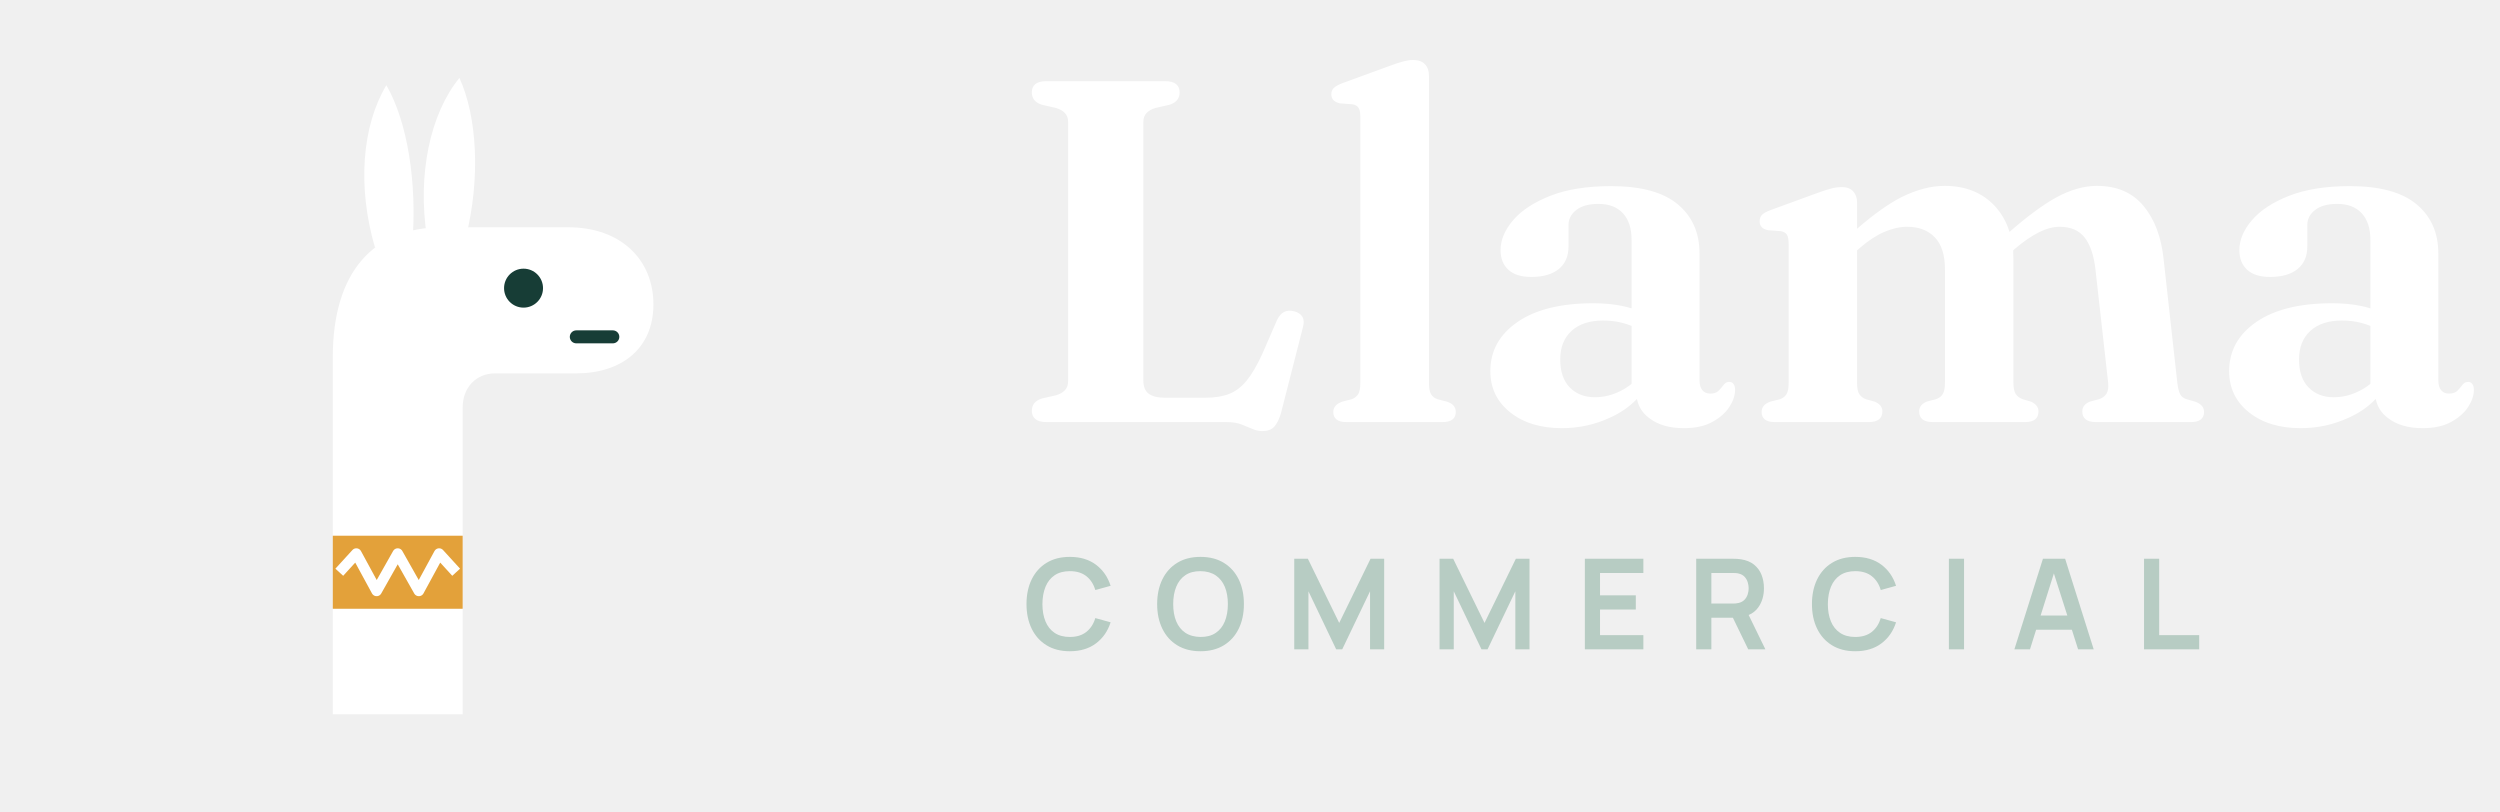
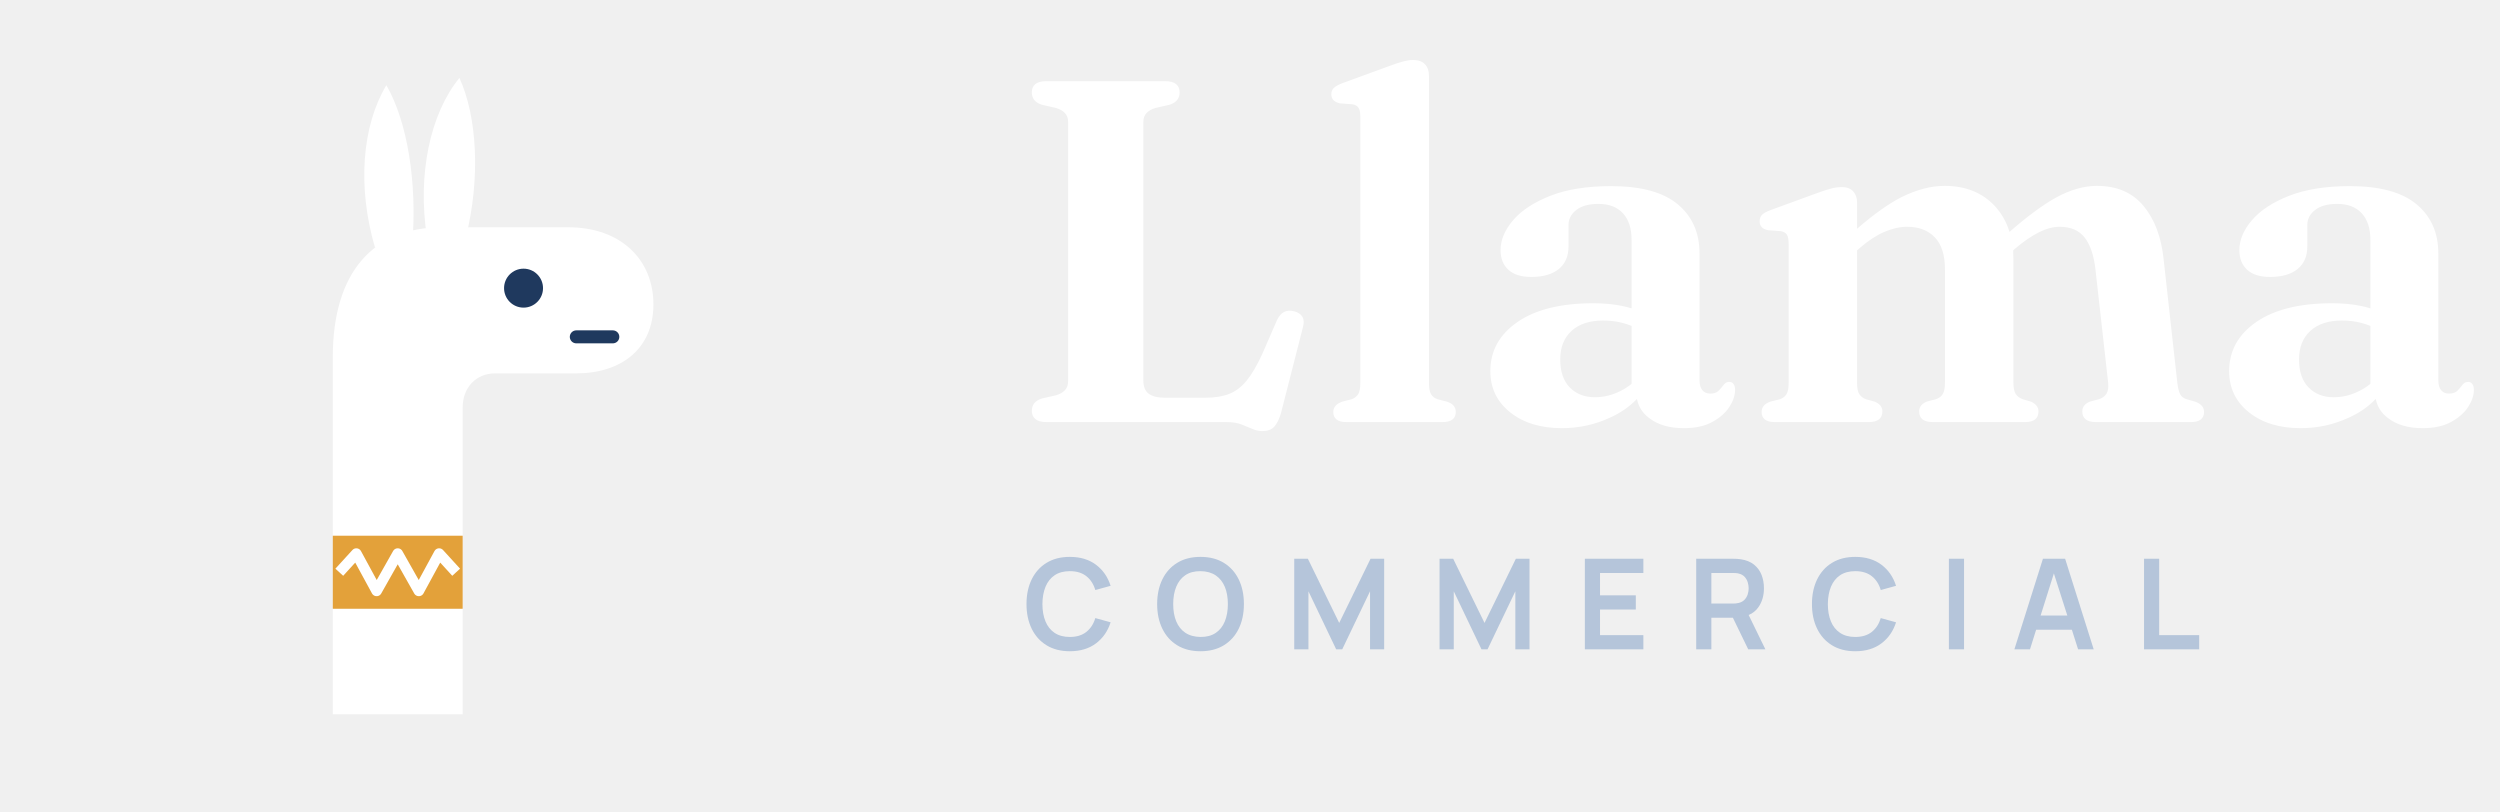
<svg xmlns="http://www.w3.org/2000/svg" viewBox="0 0 308 100" width="308" height="100">
  <g transform="translate(0 0) scale(1.0)">
    <clipPath id="fs85793">
      <rect width="100" height="88" />
    </clipPath>
    <g clip-path="url(#fs85793)" transform="translate(9 0)">
      <path d="M37.2 30.5 C35 23 35.6 15.5 38.6 10.5 C41.2 15 42.4 22.5 41.8 30 Z" fill="#FFFFFF" />
      <path d="M43.6 29.2 C42.4 21.5 44 14 47.6 9.6 C49.8 14.4 50.2 22 48.4 29.2 Z" fill="#FFFFFF" />
      <path d="M32 100 L32 44 C32 33.5 37 28 45.5 28 L61 28 C67.5 28 71.5 32 71.5 37.5 C71.5 43 67.5 46 62 46 L52 46 C49.6 46 48 47.8 48 50.2 L48 100 Z" fill="#FFFFFF" />
-       <circle cx="55.5" cy="35.5" r="2.4" fill="#173D36" />
-       <path d="M62 41.5 L66.5 41.5" stroke="#173D36" stroke-width="1.6" stroke-linecap="round" />
+       <circle cx="55.5" cy="35.5" r="2.4" fill="#1F395E" />
+       <path d="M62 41.5 L66.5 41.5" stroke="#1F395E" stroke-width="1.6" stroke-linecap="round" />
      <rect x="32" y="66" width="16" height="9" fill="#E3A13A" />
      <path d="M32.8 70.5 L34.9 68.2 L37.4 72.8 L40 68.2 L42.6 72.8 L45.1 68.2 L47.2 70.5" fill="none" stroke="#FFFFFF" stroke-width="1.3" stroke-linejoin="round" />
    </g>
  </g>
  <path d="M144.07 12.91 142.36 13.3Q141.64 13.51 141.25 13.93Q140.86 14.35 140.86 15.01V46.87Q140.86 48.01 141.52 48.505Q142.18 49.0 143.53 49.0H148.51Q150.22 49.0 151.42 48.535Q152.62 48.07 153.58 46.9Q154.54 45.73 155.53 43.57L157.33 39.43Q157.69 38.68 158.215 38.425Q158.74 38.17 159.43 38.35Q160.15 38.53 160.45 39.025Q160.75 39.52 160.51 40.36L157.81 50.92Q157.48 52.03 156.985 52.57Q156.49 53.11 155.53 53.11Q154.9 53.11 154.285 52.84Q153.67 52.57 152.935 52.285Q152.2 52.0 151.09 52.0H128.92Q127.99 52.0 127.555 51.625Q127.12 51.25 127.12 50.62Q127.12 49.48 128.38 49.09L130.09 48.7Q130.81 48.49 131.2 48.07Q131.59 47.65 131.59 46.99V15.01Q131.59 14.35 131.2 13.93Q130.81 13.51 130.09 13.3L128.38 12.91Q127.12 12.52 127.12 11.38Q127.12 10.72 127.555 10.36Q127.99 10.0 128.92 10.0H143.53Q144.46 10.0 144.895 10.36Q145.33 10.72 145.33 11.38Q145.33 12.52 144.07 12.91ZM176.05 9.31V47.2Q176.05 48.13 176.305 48.565Q176.56 49.0 177.1 49.18L178.24 49.48Q178.81 49.66 179.08 49.975Q179.35 50.29 179.35 50.77Q179.35 51.34 178.96 51.67Q178.57 52.0 177.7 52.0H165.88Q165.04 52.0 164.65 51.67Q164.26 51.34 164.26 50.77Q164.26 50.32 164.53 50.005Q164.8 49.69 165.37 49.48L166.54 49.18Q167.08 48.97 167.335 48.55Q167.59 48.13 167.59 47.2V14.35Q167.59 13.6 167.365 13.27Q167.14 12.94 166.63 12.85L165.04 12.73Q164.5 12.58 164.26 12.31Q164.02 12.04 164.02 11.62Q164.02 11.14 164.32 10.84Q164.62 10.54 165.4 10.24L170.98 8.2Q172.18 7.75 172.87 7.57Q173.56 7.39 174.07 7.39Q175.06 7.39 175.555 7.915Q176.05 8.44 176.05 9.31ZM183.61 45.73Q183.61 41.98 186.955 39.67Q190.3 37.36 196.3 37.36Q198.25 37.36 199.84 37.69Q200.44 37.81 201.01 37.99V29.53Q201.01 27.43 199.945 26.275Q198.88 25.12 196.93 25.12Q195.16 25.12 194.2 25.87Q193.24 26.62 193.24 27.73V30.37Q193.24 32.17 192.04 33.145Q190.84 34.12 188.65 34.12Q186.79 34.12 185.83 33.235Q184.87 32.35 184.87 30.82Q184.87 28.93 186.43 27.115Q187.99 25.3 191.02 24.115Q194.05 22.93 198.49 22.93Q204.01 22.93 206.695 25.165Q209.38 27.4 209.38 31.21V46.81Q209.38 47.65 209.725 48.07Q210.07 48.49 210.7 48.49Q211.36 48.49 211.69 48.175Q212.02 47.86 212.26 47.53Q212.41 47.32 212.59 47.185Q212.77 47.05 213.04 47.05Q213.4 47.05 213.58 47.32Q213.76 47.59 213.76 48.04Q213.76 49.06 213.055 50.14Q212.35 51.22 210.955 51.985Q209.56 52.75 207.46 52.75Q204.79 52.75 203.2 51.52Q201.97 50.62 201.67 49.15Q200.29 50.59 198.34 51.46Q195.55 52.75 192.43 52.75Q188.5 52.75 186.055 50.8Q183.61 48.85 183.61 45.73ZM201.01 40.15Q200.41 39.91 199.81 39.76Q198.73 39.49 197.5 39.49Q195.01 39.49 193.615 40.765Q192.22 42.04 192.22 44.29Q192.22 46.54 193.405 47.74Q194.59 48.94 196.48 48.94Q198.1 48.94 199.6 48.19Q200.35 47.83 201.01 47.29ZM228.79 24.94V28.18Q231.91 25.48 234.28 24.28Q237.07 22.9 239.56 22.9Q243.43 22.9 245.74 25.36Q247.0 26.71 247.57 28.57Q250.87 25.69 253.3 24.34Q255.94 22.9 258.34 22.9Q262.03 22.9 264.085 25.375Q266.14 27.85 266.56 31.96L268.24 47.11Q268.36 48.1 268.585 48.55Q268.81 49.0 269.38 49.18L270.43 49.48Q271.0 49.69 271.27 50.005Q271.54 50.32 271.54 50.77Q271.54 51.34 271.15 51.67Q270.76 52.0 269.92 52.0H258.22Q256.54 52.0 256.54 50.68Q256.54 49.87 257.47 49.48L258.61 49.18Q259.21 48.97 259.51 48.52Q259.81 48.07 259.72 47.11L258.16 33.19Q257.86 30.58 256.825 29.26Q255.79 27.94 253.75 27.94Q252.55 27.94 251.2 28.615Q249.85 29.29 248.32 30.58L248.02 30.85Q248.05 31.39 248.05 31.96V47.11Q248.05 48.1 248.335 48.535Q248.62 48.97 249.19 49.18L250.21 49.48Q251.14 49.9 251.14 50.68Q251.14 52.0 249.49 52.0H238.12Q236.44 52.0 236.44 50.68Q236.44 49.87 237.37 49.48L238.51 49.18Q239.11 48.97 239.365 48.52Q239.62 48.07 239.62 47.11V33.19Q239.62 30.55 238.375 29.245Q237.13 27.94 234.97 27.94Q233.62 27.94 232.15 28.57Q230.68 29.2 229.09 30.58L228.79 30.85V47.2Q228.79 48.13 229.06 48.55Q229.33 48.97 229.87 49.18L230.95 49.48Q231.91 49.87 231.91 50.68Q231.91 52.0 230.23 52.0H218.65Q217.81 52.0 217.42 51.67Q217.03 51.34 217.03 50.77Q217.03 50.32 217.285 50.005Q217.54 49.69 218.11 49.48L219.31 49.18Q219.85 48.97 220.105 48.55Q220.36 48.13 220.36 47.2V30.01Q220.36 29.23 220.135 28.9Q219.91 28.57 219.4 28.48L217.81 28.36Q217.27 28.24 217.03 27.97Q216.79 27.7 216.79 27.28Q216.79 26.77 217.075 26.47Q217.36 26.17 218.17 25.87L223.75 23.83Q224.89 23.41 225.58 23.23Q226.27 23.05 226.9 23.05Q227.83 23.05 228.31 23.575Q228.79 24.1 228.79 24.94ZM274.63 45.73Q274.63 41.98 277.975 39.67Q281.32 37.36 287.32 37.36Q289.27 37.36 290.86 37.69Q291.46 37.81 292.03 37.99V29.53Q292.03 27.43 290.965 26.275Q289.9 25.12 287.95 25.12Q286.18 25.12 285.22 25.87Q284.26 26.62 284.26 27.73V30.37Q284.26 32.17 283.06 33.145Q281.86 34.12 279.67 34.12Q277.81 34.12 276.85 33.235Q275.89 32.35 275.89 30.82Q275.89 28.93 277.45 27.115Q279.01 25.3 282.04 24.115Q285.07 22.93 289.51 22.93Q295.03 22.93 297.715 25.165Q300.4 27.4 300.4 31.21V46.81Q300.4 47.65 300.745 48.07Q301.09 48.49 301.72 48.49Q302.38 48.49 302.71 48.175Q303.04 47.86 303.28 47.53Q303.43 47.32 303.61 47.185Q303.79 47.05 304.06 47.05Q304.42 47.05 304.6 47.32Q304.78 47.59 304.78 48.04Q304.78 49.06 304.075 50.14Q303.37 51.22 301.975 51.985Q300.58 52.75 298.48 52.75Q295.81 52.75 294.22 51.52Q292.99 50.62 292.69 49.15Q291.31 50.59 289.36 51.46Q286.57 52.75 283.45 52.75Q279.52 52.75 277.075 50.8Q274.63 48.85 274.63 45.73ZM292.03 40.15Q291.43 39.91 290.83 39.76Q289.75 39.49 288.52 39.49Q286.03 39.49 284.635 40.765Q283.24 42.04 283.24 44.29Q283.24 46.54 284.425 47.74Q285.61 48.94 287.5 48.94Q289.12 48.94 290.62 48.19Q291.37 47.83 292.03 47.29Z" fill="#FFFFFF" />
-   <path d="M131.805 80.233Q130.131 80.233 128.937 79.5Q127.744 78.768 127.104 77.458Q126.465 76.148 126.465 74.42Q126.465 72.692 127.104 71.382Q127.744 70.072 128.937 69.34Q130.131 68.608 131.805 68.608Q133.734 68.608 135.021 69.572Q136.308 70.537 136.827 72.172L134.944 72.692Q134.618 71.599 133.835 70.983Q133.053 70.367 131.805 70.367Q130.681 70.367 129.933 70.87Q129.185 71.374 128.809 72.285Q128.434 73.195 128.426 74.42Q128.426 75.644 128.802 76.555Q129.178 77.466 129.929 77.969Q130.681 78.473 131.805 78.473Q133.053 78.473 133.835 77.853Q134.618 77.233 134.944 76.148L136.827 76.668Q136.308 78.303 135.021 79.268Q133.734 80.233 131.805 80.233ZM147.901 80.233Q146.227 80.233 145.034 79.5Q143.84 78.768 143.201 77.458Q142.562 76.148 142.562 74.42Q142.562 72.692 143.201 71.382Q143.84 70.072 145.034 69.34Q146.227 68.608 147.901 68.608Q149.575 68.608 150.773 69.34Q151.97 70.072 152.61 71.382Q153.249 72.692 153.249 74.42Q153.249 76.148 152.61 77.458Q151.97 78.768 150.773 79.5Q149.575 80.233 147.901 80.233ZM147.901 78.473Q149.025 78.481 149.773 77.977Q150.521 77.474 150.897 76.559Q151.273 75.644 151.273 74.42Q151.273 73.195 150.897 72.293Q150.521 71.39 149.773 70.886Q149.025 70.382 147.901 70.367Q146.778 70.359 146.034 70.863Q145.29 71.367 144.914 72.281Q144.538 73.195 144.538 74.42Q144.538 75.644 144.91 76.547Q145.282 77.45 146.03 77.954Q146.778 78.458 147.901 78.473ZM159.449 80.0V68.84H161.131L164.99 76.745L168.85 68.84H170.531V80.0H168.788V72.847L165.362 80.0H164.618L161.201 72.847V80.0ZM177.352 80.0V68.84H179.033L182.893 76.745L186.752 68.84H188.434V80.0H186.69V72.847L183.265 80.0H182.521L179.103 72.847V80.0ZM195.254 80.0V68.84H202.462V70.591H197.122V73.343H201.532V75.094H197.122V78.249H202.462V80.0ZM208.972 80.0V68.84H213.583Q213.746 68.84 214.001 68.852Q214.257 68.863 214.474 68.902Q215.443 69.049 216.074 69.545Q216.706 70.041 217.012 70.797Q217.318 71.552 217.318 72.475Q217.318 73.839 216.629 74.815Q216.187 75.451 215.435 75.769L217.497 80.0H215.381L213.49 76.102H210.839V80.0ZM210.839 74.358H213.505Q213.66 74.358 213.854 74.343Q214.048 74.327 214.211 74.281Q214.675 74.164 214.943 73.87Q215.21 73.575 215.323 73.203Q215.435 72.831 215.435 72.475Q215.435 72.118 215.323 71.742Q215.21 71.367 214.943 71.072Q214.675 70.778 214.211 70.661Q214.048 70.615 213.854 70.603Q213.66 70.591 213.505 70.591H210.839ZM228.571 80.233Q226.897 80.233 225.704 79.5Q224.51 78.768 223.871 77.458Q223.232 76.148 223.232 74.42Q223.232 72.692 223.871 71.382Q224.51 70.072 225.704 69.34Q226.897 68.608 228.571 68.608Q230.501 68.608 231.788 69.572Q233.074 70.537 233.593 72.172L231.71 72.692Q231.385 71.599 230.602 70.983Q229.819 70.367 228.571 70.367Q227.448 70.367 226.7 70.87Q225.952 71.374 225.576 72.285Q225.2 73.195 225.192 74.42Q225.192 75.644 225.568 76.555Q225.944 77.466 226.696 77.969Q227.448 78.473 228.571 78.473Q229.819 78.473 230.602 77.853Q231.385 77.233 231.71 76.148L233.593 76.668Q233.074 78.303 231.788 79.268Q230.501 80.233 228.571 80.233ZM240.103 80.0V68.84H241.971V80.0ZM248.171 80.0 251.689 68.84H254.425L257.944 80.0H256.022L255.254 77.582H250.852L250.093 80.0ZM254.696 75.838 253.038 70.646 251.403 75.838ZM264.144 80.0V68.84H266.012V78.249H270.94V80.0Z" fill="#B7CCC3" />
+   <path d="M131.805 80.233Q130.131 80.233 128.937 79.5Q127.744 78.768 127.104 77.458Q126.465 76.148 126.465 74.42Q126.465 72.692 127.104 71.382Q127.744 70.072 128.937 69.34Q130.131 68.608 131.805 68.608Q133.734 68.608 135.021 69.572Q136.308 70.537 136.827 72.172L134.944 72.692Q134.618 71.599 133.835 70.983Q133.053 70.367 131.805 70.367Q130.681 70.367 129.933 70.87Q129.185 71.374 128.809 72.285Q128.434 73.195 128.426 74.42Q128.426 75.644 128.802 76.555Q129.178 77.466 129.929 77.969Q130.681 78.473 131.805 78.473Q133.053 78.473 133.835 77.853Q134.618 77.233 134.944 76.148L136.827 76.668Q136.308 78.303 135.021 79.268Q133.734 80.233 131.805 80.233ZM147.901 80.233Q146.227 80.233 145.034 79.5Q143.84 78.768 143.201 77.458Q142.562 76.148 142.562 74.42Q142.562 72.692 143.201 71.382Q143.84 70.072 145.034 69.34Q146.227 68.608 147.901 68.608Q149.575 68.608 150.773 69.34Q151.97 70.072 152.61 71.382Q153.249 72.692 153.249 74.42Q153.249 76.148 152.61 77.458Q151.97 78.768 150.773 79.5Q149.575 80.233 147.901 80.233ZM147.901 78.473Q149.025 78.481 149.773 77.977Q150.521 77.474 150.897 76.559Q151.273 75.644 151.273 74.42Q151.273 73.195 150.897 72.293Q150.521 71.39 149.773 70.886Q149.025 70.382 147.901 70.367Q146.778 70.359 146.034 70.863Q145.29 71.367 144.914 72.281Q144.538 73.195 144.538 74.42Q144.538 75.644 144.91 76.547Q145.282 77.45 146.03 77.954Q146.778 78.458 147.901 78.473ZM159.449 80.0V68.84H161.131L164.99 76.745L168.85 68.84H170.531V80.0H168.788V72.847L165.362 80.0H164.618L161.201 72.847V80.0ZM177.352 80.0V68.84H179.033L182.893 76.745L186.752 68.84H188.434V80.0H186.69V72.847L183.265 80.0H182.521L179.103 72.847V80.0ZM195.254 80.0V68.84H202.462V70.591H197.122V73.343H201.532V75.094H197.122V78.249H202.462V80.0ZM208.972 80.0V68.84H213.583Q213.746 68.84 214.001 68.852Q214.257 68.863 214.474 68.902Q215.443 69.049 216.074 69.545Q216.706 70.041 217.012 70.797Q217.318 71.552 217.318 72.475Q217.318 73.839 216.629 74.815Q216.187 75.451 215.435 75.769L217.497 80.0H215.381L213.49 76.102H210.839V80.0ZM210.839 74.358H213.505Q213.66 74.358 213.854 74.343Q214.048 74.327 214.211 74.281Q214.675 74.164 214.943 73.87Q215.21 73.575 215.323 73.203Q215.435 72.831 215.435 72.475Q215.435 72.118 215.323 71.742Q215.21 71.367 214.943 71.072Q214.675 70.778 214.211 70.661Q214.048 70.615 213.854 70.603Q213.66 70.591 213.505 70.591H210.839ZM228.571 80.233Q226.897 80.233 225.704 79.5Q224.51 78.768 223.871 77.458Q223.232 76.148 223.232 74.42Q223.232 72.692 223.871 71.382Q224.51 70.072 225.704 69.34Q226.897 68.608 228.571 68.608Q230.501 68.608 231.788 69.572Q233.074 70.537 233.593 72.172L231.71 72.692Q231.385 71.599 230.602 70.983Q229.819 70.367 228.571 70.367Q227.448 70.367 226.7 70.87Q225.952 71.374 225.576 72.285Q225.2 73.195 225.192 74.42Q225.192 75.644 225.568 76.555Q225.944 77.466 226.696 77.969Q227.448 78.473 228.571 78.473Q229.819 78.473 230.602 77.853Q231.385 77.233 231.71 76.148L233.593 76.668Q233.074 78.303 231.788 79.268Q230.501 80.233 228.571 80.233ZM240.103 80.0V68.84H241.971V80.0ZM248.171 80.0 251.689 68.84H254.425L257.944 80.0H256.022L255.254 77.582H250.852L250.093 80.0ZM254.696 75.838 253.038 70.646 251.403 75.838ZM264.144 80.0V68.84H266.012V78.249H270.94V80.0Z" fill="#B5C5DA" />
</svg>
